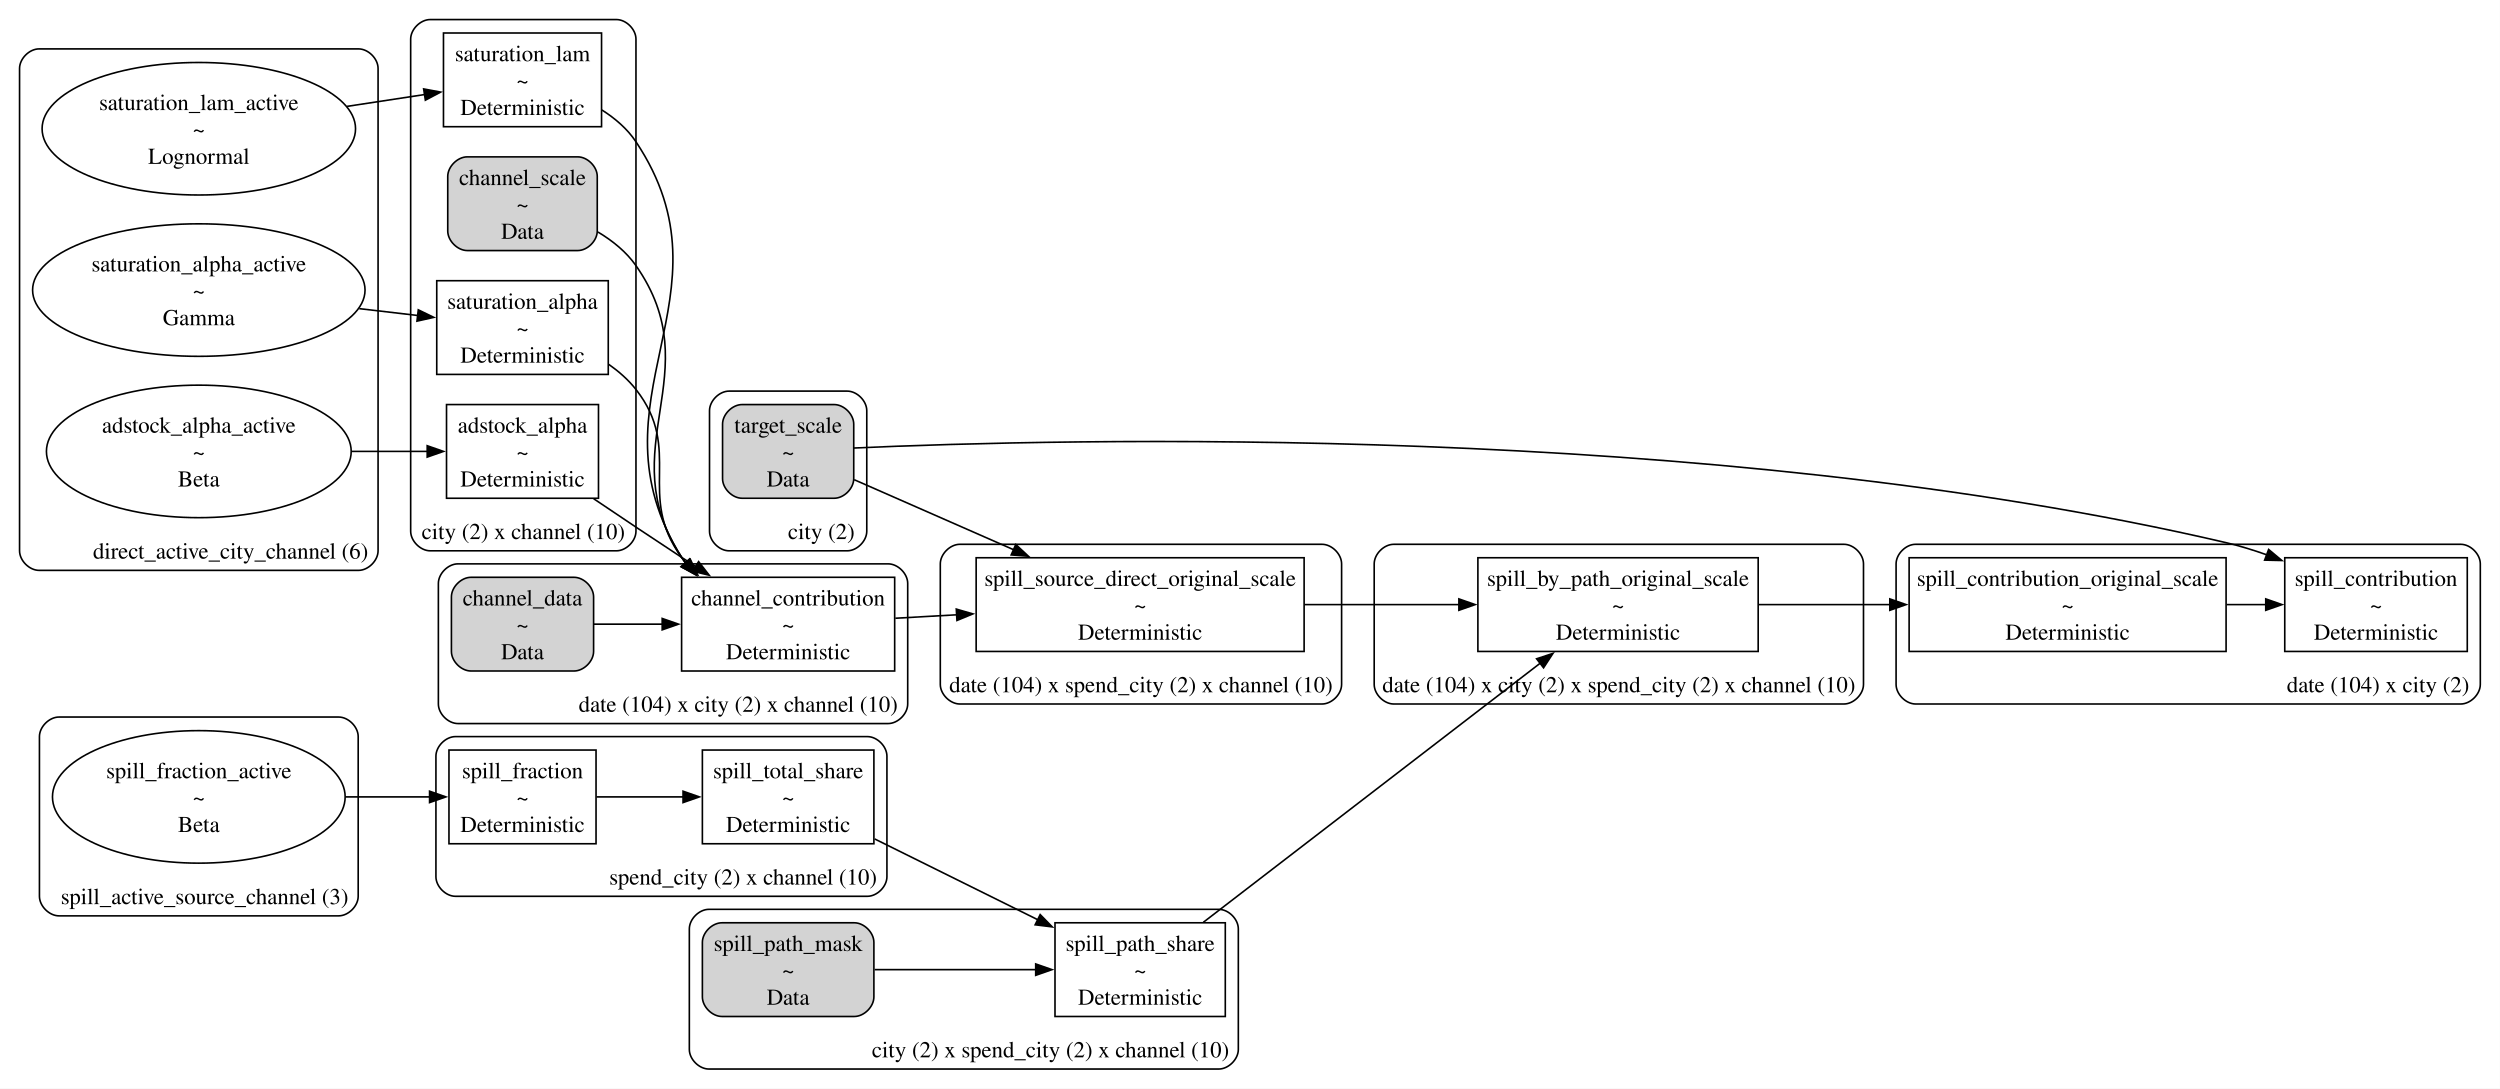
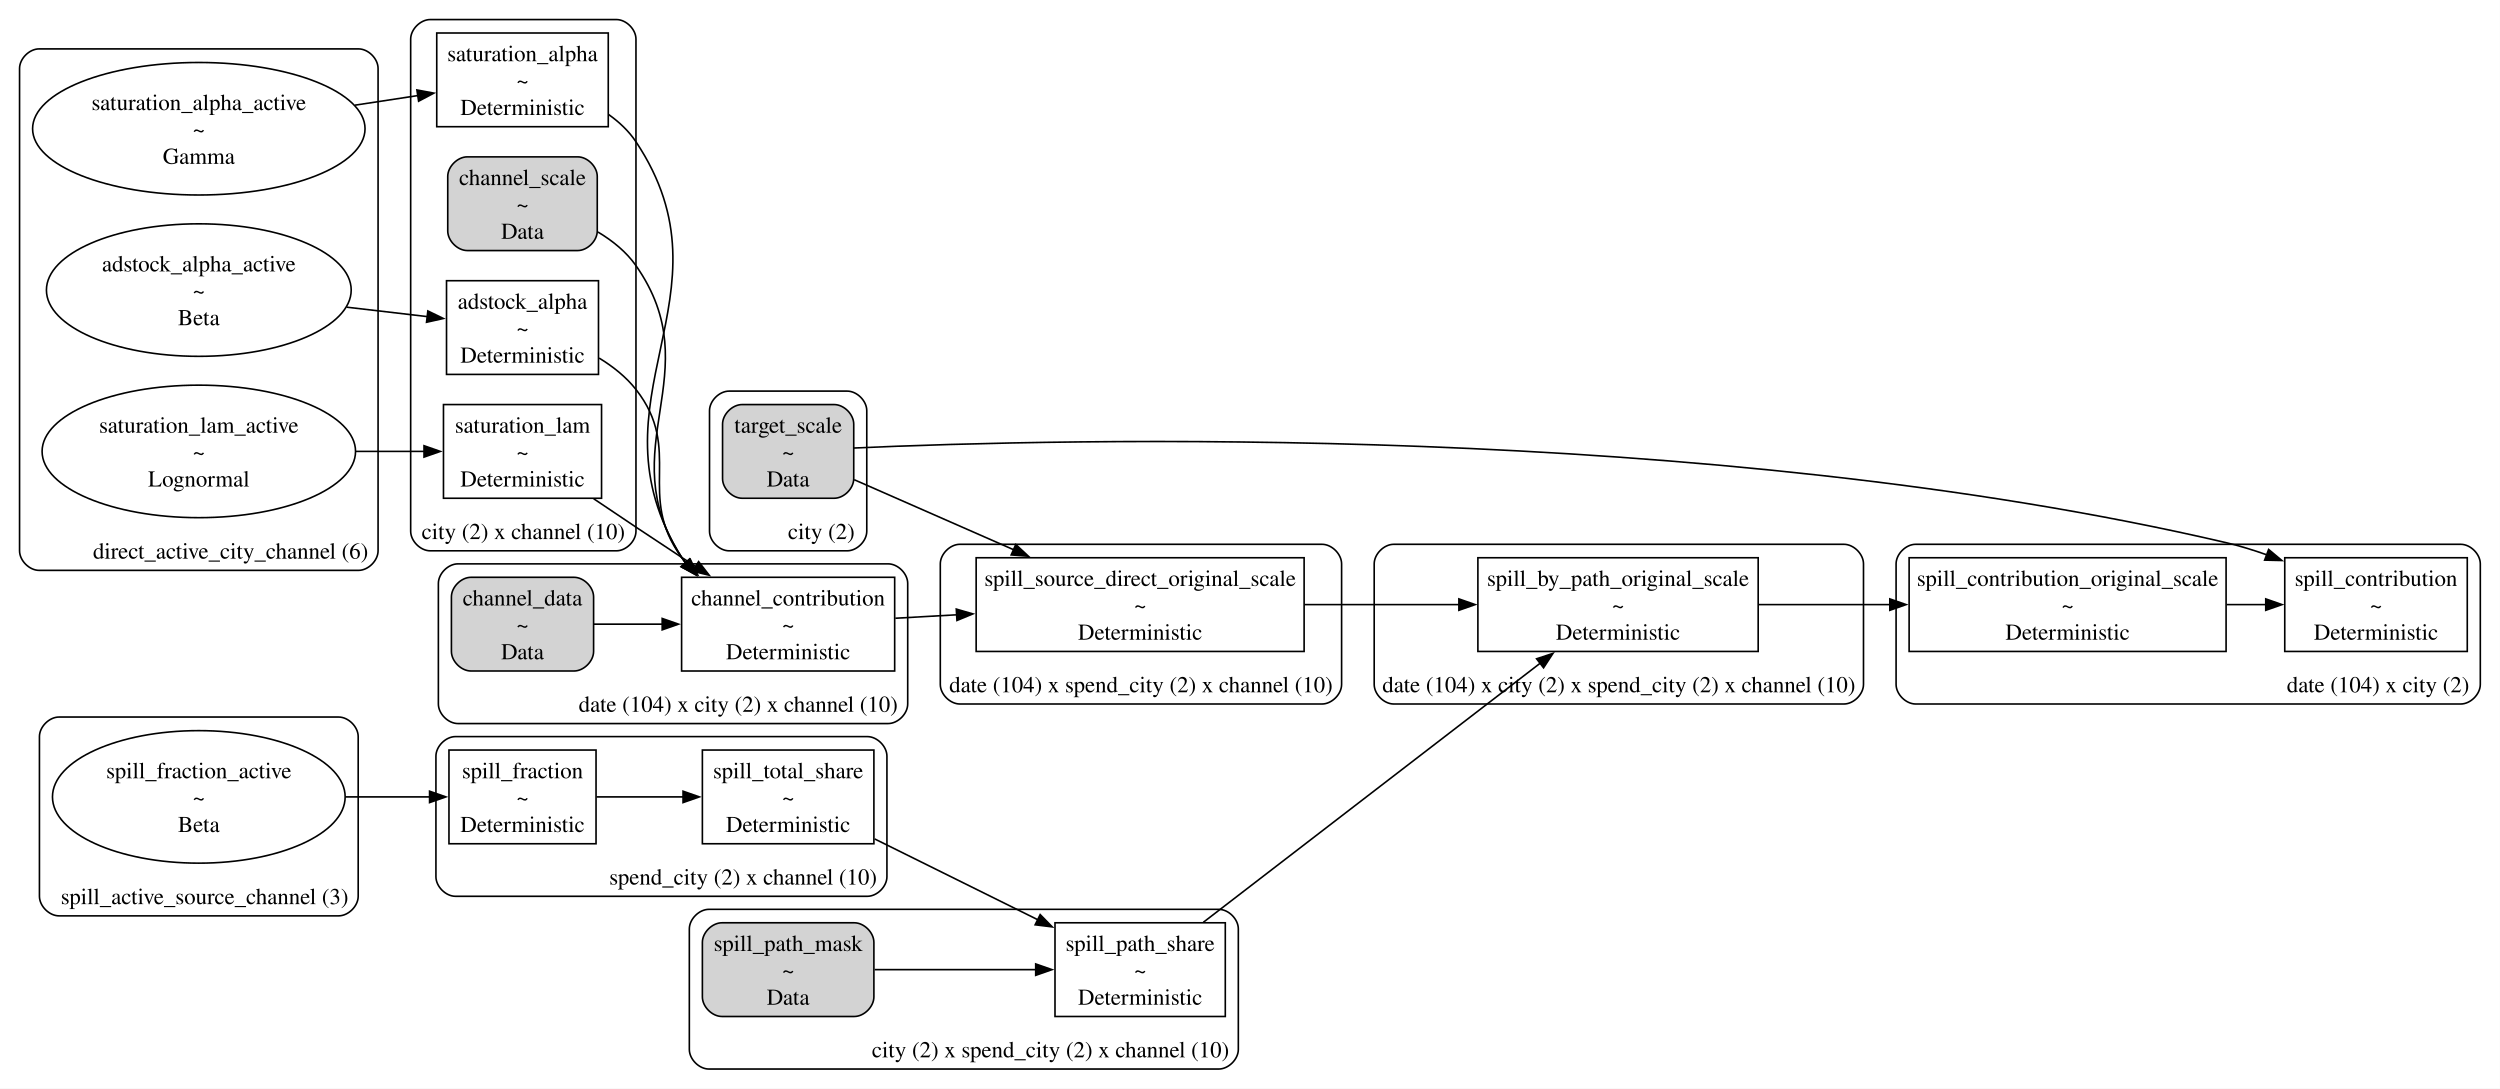
<svg xmlns="http://www.w3.org/2000/svg" width="3196pt" height="1392pt" viewBox="0.00 0.00 3196.00 1392.00">
  <g id="graph0" class="graph" transform="scale(2.08333 2.08333) rotate(0) translate(4 664)">
    <polygon fill="white" stroke="none" points="-4,4 -4,-664 1530,-664 1530,4 -4,4" />
    <g id="clust1" class="cluster">
+       <path fill="none" stroke="black" d="M277,-220C277,-220 541,-220 541,-220 547,-220 553,-226 553,-232 553,-232 553,-306 553,-306 553,-312 547,-318 541,-318 541,-318 277,-318 277,-318 271,-318 265,-312 265,-306 265,-306 265,-232 265,-232 265,-226 271,-220 277,-220" />
+       <text xml:space="preserve" text-anchor="middle" x="449" y="-227.2" font-family="Times,serif" font-size="14.00">date (104) x city (2) x channel (10)</text>
+     </g>
+     <g id="clust2" class="cluster">
      <path fill="none" stroke="black" d="M260,-326C260,-326 374.25,-326 374.25,-326 380.25,-326 386.25,-332 386.25,-338 386.25,-338 386.25,-640 386.25,-640 386.25,-646 380.25,-652 374.25,-652 374.25,-652 260,-652 260,-652 254,-652 248,-646 248,-640 248,-640 248,-338 248,-338 248,-332 254,-326 260,-326" />
      <text xml:space="preserve" text-anchor="middle" x="317.13" y="-333.2" font-family="Times,serif" font-size="14.00">city (2) x channel (10)</text>
    </g>
-     <g id="clust2" class="cluster">
+     <g id="clust3" class="cluster">
+       <path fill="none" stroke="black" d="M431,-8C431,-8 743.88,-8 743.88,-8 749.88,-8 755.88,-14 755.88,-20 755.88,-20 755.88,-94 755.88,-94 755.88,-100 749.88,-106 743.88,-106 743.88,-106 431,-106 431,-106 425,-106 419,-100 419,-94 419,-94 419,-20 419,-20 419,-14 425,-8 431,-8" />
+       <text xml:space="preserve" text-anchor="middle" x="640.63" y="-15.2" font-family="Times,serif" font-size="14.00">city (2) x spend_city (2) x channel (10)</text>
+     </g>
+     <g id="clust4" class="cluster">
      <path fill="none" stroke="black" d="M1171.5,-232C1171.5,-232 1506,-232 1506,-232 1512,-232 1518,-238 1518,-244 1518,-244 1518,-318 1518,-318 1518,-324 1512,-330 1506,-330 1506,-330 1171.5,-330 1171.5,-330 1165.5,-330 1159.5,-324 1159.5,-318 1159.5,-318 1159.5,-244 1159.5,-244 1159.5,-238 1165.5,-232 1171.5,-232" />
      <text xml:space="preserve" text-anchor="middle" x="1455.25" y="-239.2" font-family="Times,serif" font-size="14.00">date (104) x city (2)</text>
    </g>
-     <g id="clust3" class="cluster">
+     <g id="clust5" class="cluster">
      <path fill="none" stroke="black" d="M275.5,-114C275.5,-114 528.25,-114 528.25,-114 534.25,-114 540.25,-120 540.25,-126 540.25,-126 540.25,-200 540.25,-200 540.25,-206 534.25,-212 528.25,-212 528.25,-212 275.5,-212 275.5,-212 269.5,-212 263.5,-206 263.5,-200 263.5,-200 263.5,-126 263.5,-126 263.5,-120 269.5,-114 275.5,-114" />
      <text xml:space="preserve" text-anchor="middle" x="452" y="-121.2" font-family="Times,serif" font-size="14.00">spend_city (2) x channel (10)</text>
    </g>
-     <g id="clust4" class="cluster">
+     <g id="clust6" class="cluster">
+       <path fill="none" stroke="black" d="M585,-232C585,-232 807.25,-232 807.25,-232 813.25,-232 819.25,-238 819.25,-244 819.25,-244 819.25,-318 819.25,-318 819.25,-324 813.25,-330 807.25,-330 807.25,-330 585,-330 585,-330 579,-330 573,-324 573,-318 573,-318 573,-244 573,-244 573,-238 579,-232 585,-232" />
+       <text xml:space="preserve" text-anchor="middle" x="696.13" y="-239.2" font-family="Times,serif" font-size="14.00">date (104) x spend_city (2) x channel (10)</text>
+     </g>
+     <g id="clust7" class="cluster">
+       <path fill="none" stroke="black" d="M443.38,-326C443.38,-326 515.88,-326 515.88,-326 521.88,-326 527.88,-332 527.88,-338 527.88,-338 527.88,-412 527.88,-412 527.88,-418 521.88,-424 515.88,-424 515.88,-424 443.38,-424 443.38,-424 437.38,-424 431.38,-418 431.38,-412 431.38,-412 431.38,-338 431.38,-338 431.38,-332 437.38,-326 443.38,-326" />
+       <text xml:space="preserve" text-anchor="middle" x="500" y="-333.2" font-family="Times,serif" font-size="14.00">city (2)</text>
+     </g>
+     <g id="clust8" class="cluster">
+       <path fill="none" stroke="black" d="M32.2,-102C32.2,-102 203.8,-102 203.8,-102 209.8,-102 215.8,-108 215.8,-114 215.8,-114 215.8,-212 215.8,-212 215.8,-218 209.8,-224 203.8,-224 203.8,-224 32.2,-224 32.2,-224 26.2,-224 20.2,-218 20.2,-212 20.2,-212 20.2,-114 20.2,-114 20.2,-108 26.2,-102 32.2,-102" />
+       <text xml:space="preserve" text-anchor="middle" x="121.55" y="-109.2" font-family="Times,serif" font-size="14.00">spill_active_source_channel (3)</text>
+     </g>
+     <g id="clust9" class="cluster">
      <path fill="none" stroke="black" d="M20,-314C20,-314 216,-314 216,-314 222,-314 228,-320 228,-326 228,-326 228,-622 228,-622 228,-628 222,-634 216,-634 216,-634 20,-634 20,-634 14,-634 8,-628 8,-622 8,-622 8,-326 8,-326 8,-320 14,-314 20,-314" />
      <text xml:space="preserve" text-anchor="middle" x="137.5" y="-321.2" font-family="Times,serif" font-size="14.00">direct_active_city_channel (6)</text>
    </g>
-     <g id="clust5" class="cluster">
-       <path fill="none" stroke="black" d="M585,-232C585,-232 807.25,-232 807.25,-232 813.25,-232 819.25,-238 819.25,-244 819.25,-244 819.25,-318 819.25,-318 819.25,-324 813.25,-330 807.25,-330 807.25,-330 585,-330 585,-330 579,-330 573,-324 573,-318 573,-318 573,-244 573,-244 573,-238 579,-232 585,-232" />
-       <text xml:space="preserve" text-anchor="middle" x="696.13" y="-239.2" font-family="Times,serif" font-size="14.00">date (104) x spend_city (2) x channel (10)</text>
-     </g>
-     <g id="clust6" class="cluster">
-       <path fill="none" stroke="black" d="M32.2,-102C32.2,-102 203.8,-102 203.8,-102 209.8,-102 215.8,-108 215.8,-114 215.8,-114 215.8,-212 215.8,-212 215.8,-218 209.8,-224 203.8,-224 203.8,-224 32.2,-224 32.2,-224 26.2,-224 20.2,-218 20.2,-212 20.2,-212 20.2,-114 20.2,-114 20.2,-108 26.2,-102 32.2,-102" />
-       <text xml:space="preserve" text-anchor="middle" x="121.55" y="-109.2" font-family="Times,serif" font-size="14.00">spill_active_source_channel (3)</text>
-     </g>
-     <g id="clust7" class="cluster">
-       <path fill="none" stroke="black" d="M431,-8C431,-8 743.88,-8 743.88,-8 749.88,-8 755.88,-14 755.88,-20 755.88,-20 755.88,-94 755.88,-94 755.88,-100 749.88,-106 743.88,-106 743.88,-106 431,-106 431,-106 425,-106 419,-100 419,-94 419,-94 419,-20 419,-20 419,-14 425,-8 431,-8" />
-       <text xml:space="preserve" text-anchor="middle" x="640.63" y="-15.2" font-family="Times,serif" font-size="14.00">city (2) x spend_city (2) x channel (10)</text>
-     </g>
-     <g id="clust8" class="cluster">
-       <path fill="none" stroke="black" d="M443.38,-326C443.38,-326 515.88,-326 515.88,-326 521.88,-326 527.88,-332 527.88,-338 527.88,-338 527.88,-412 527.88,-412 527.88,-418 521.88,-424 515.88,-424 515.88,-424 443.38,-424 443.38,-424 437.38,-424 431.38,-418 431.38,-412 431.38,-412 431.38,-338 431.38,-338 431.38,-332 437.38,-326 443.38,-326" />
-       <text xml:space="preserve" text-anchor="middle" x="500" y="-333.2" font-family="Times,serif" font-size="14.00">city (2)</text>
-     </g>
-     <g id="clust9" class="cluster">
+     <g id="clust10" class="cluster">
      <path fill="none" stroke="black" d="M851.25,-232C851.25,-232 1127.5,-232 1127.5,-232 1133.5,-232 1139.5,-238 1139.5,-244 1139.5,-244 1139.5,-318 1139.5,-318 1139.5,-324 1133.5,-330 1127.5,-330 1127.5,-330 851.25,-330 851.25,-330 845.25,-330 839.25,-324 839.25,-318 839.25,-318 839.25,-244 839.25,-244 839.25,-238 845.25,-232 851.25,-232" />
      <text xml:space="preserve" text-anchor="middle" x="989.38" y="-239.2" font-family="Times,serif" font-size="14.00">date (104) x city (2) x spend_city (2) x channel (10)</text>
    </g>
-     <g id="clust10" class="cluster">
-       <path fill="none" stroke="black" d="M277,-220C277,-220 541,-220 541,-220 547,-220 553,-226 553,-232 553,-232 553,-306 553,-306 553,-312 547,-318 541,-318 541,-318 277,-318 277,-318 271,-318 265,-312 265,-306 265,-306 265,-232 265,-232 265,-226 271,-220 277,-220" />
-       <text xml:space="preserve" text-anchor="middle" x="449" y="-227.2" font-family="Times,serif" font-size="14.00">date (104) x city (2) x channel (10)</text>
-     </g>
    <g id="node1" class="node">
-       <polygon fill="none" stroke="black" points="363.25,-415.75 270,-415.75 270,-358.25 363.25,-358.25 363.25,-415.75" />
-       <text xml:space="preserve" text-anchor="middle" x="316.63" y="-398.45" font-family="Times,serif" font-size="14.00">adstock_alpha</text>
-       <text xml:space="preserve" text-anchor="middle" x="316.63" y="-381.95" font-family="Times,serif" font-size="14.00">~</text>
-       <text xml:space="preserve" text-anchor="middle" x="316.63" y="-365.45" font-family="Times,serif" font-size="14.00">Deterministic</text>
-     </g>
-     <g id="node19" class="node">
      <polygon fill="none" stroke="black" points="545,-309.75 414.25,-309.75 414.25,-252.25 545,-252.25 545,-309.75" />
      <text xml:space="preserve" text-anchor="middle" x="479.63" y="-292.45" font-family="Times,serif" font-size="14.00">channel_contribution</text>
      <text xml:space="preserve" text-anchor="middle" x="479.63" y="-275.95" font-family="Times,serif" font-size="14.00">~</text>
      <text xml:space="preserve" text-anchor="middle" x="479.63" y="-259.45" font-family="Times,serif" font-size="14.00">Deterministic</text>
    </g>
-     <g id="edge13" class="edge">
+     <g id="node13" class="node">
+       <polygon fill="none" stroke="black" points="796.25,-321.75 595,-321.75 595,-264.25 796.25,-264.25 796.25,-321.75" />
+       <text xml:space="preserve" text-anchor="middle" x="695.63" y="-304.45" font-family="Times,serif" font-size="14.00">spill_source_direct_original_scale</text>
+       <text xml:space="preserve" text-anchor="middle" x="695.63" y="-287.95" font-family="Times,serif" font-size="14.00">~</text>
+       <text xml:space="preserve" text-anchor="middle" x="695.63" y="-271.45" font-family="Times,serif" font-size="14.00">Deterministic</text>
+     </g>
+     <g id="edge15" class="edge">
+       <path fill="none" stroke="black" d="M545.41,-284.63C557.4,-285.31 570.23,-286.02 583.15,-286.75" />
+       <polygon fill="black" stroke="black" points="582.81,-290.24 592.99,-287.3 583.21,-283.25 582.81,-290.24" />
+     </g>
+     <g id="node2" class="node">
+       <path fill="lightgrey" stroke="black" d="M348.25,-309.75C348.25,-309.75 285,-309.75 285,-309.75 279,-309.75 273,-303.75 273,-297.75 273,-297.75 273,-264.25 273,-264.25 273,-258.25 279,-252.25 285,-252.25 285,-252.25 348.25,-252.25 348.25,-252.25 354.25,-252.25 360.25,-258.25 360.25,-264.25 360.25,-264.25 360.25,-297.75 360.25,-297.75 360.25,-303.75 354.25,-309.75 348.25,-309.75" />
+       <text xml:space="preserve" text-anchor="middle" x="316.63" y="-292.45" font-family="Times,serif" font-size="14.00">channel_data</text>
+       <text xml:space="preserve" text-anchor="middle" x="316.63" y="-275.95" font-family="Times,serif" font-size="14.00">~</text>
+       <text xml:space="preserve" text-anchor="middle" x="316.63" y="-259.45" font-family="Times,serif" font-size="14.00">Data</text>
+     </g>
+     <g id="edge2" class="edge">
+       <path fill="none" stroke="black" d="M360.35,-281C373.29,-281 387.91,-281 402.35,-281" />
+       <polygon fill="black" stroke="black" points="402.34,-284.5 412.34,-281 402.34,-277.5 402.34,-284.5" />
+     </g>
+     <g id="node3" class="node">
+       <polygon fill="none" stroke="black" points="365.13,-415.75 268.13,-415.75 268.13,-358.25 365.13,-358.25 365.13,-415.75" />
+       <text xml:space="preserve" text-anchor="middle" x="316.63" y="-398.45" font-family="Times,serif" font-size="14.00">saturation_lam</text>
+       <text xml:space="preserve" text-anchor="middle" x="316.63" y="-381.95" font-family="Times,serif" font-size="14.00">~</text>
+       <text xml:space="preserve" text-anchor="middle" x="316.63" y="-365.45" font-family="Times,serif" font-size="14.00">Deterministic</text>
+     </g>
+     <g id="edge3" class="edge">
      <path fill="none" stroke="black" d="M360.28,-357.97C377.04,-346.65 396.49,-333.63 414.25,-322 417.1,-320.14 420.02,-318.24 422.97,-316.32" />
      <polygon fill="black" stroke="black" points="424.69,-319.38 431.2,-311.02 420.9,-313.5 424.69,-319.38" />
    </g>
-     <g id="node2" class="node">
-       <polygon fill="none" stroke="black" points="369.25,-491.75 264,-491.75 264,-434.25 369.25,-434.25 369.25,-491.75" />
-       <text xml:space="preserve" text-anchor="middle" x="316.63" y="-474.45" font-family="Times,serif" font-size="14.00">saturation_alpha</text>
+     <g id="node4" class="node">
+       <polygon fill="none" stroke="black" points="363.25,-491.75 270,-491.75 270,-434.25 363.25,-434.25 363.25,-491.75" />
+       <text xml:space="preserve" text-anchor="middle" x="316.63" y="-474.45" font-family="Times,serif" font-size="14.00">adstock_alpha</text>
      <text xml:space="preserve" text-anchor="middle" x="316.63" y="-457.95" font-family="Times,serif" font-size="14.00">~</text>
      <text xml:space="preserve" text-anchor="middle" x="316.63" y="-441.45" font-family="Times,serif" font-size="14.00">Deterministic</text>
    </g>
-     <g id="edge14" class="edge">
-       <path fill="none" stroke="black" d="M369.56,-440.41C375.82,-436.01 381.63,-430.89 386.25,-425 415.53,-387.68 386.13,-360.2 414.25,-322 415.23,-320.67 416.27,-319.36 417.36,-318.1" />
+     <g id="edge1" class="edge">
+       <path fill="none" stroke="black" d="M363.64,-444.28C372.12,-439.1 380.2,-432.71 386.25,-425 415.53,-387.68 386.13,-360.2 414.25,-322 415.23,-320.67 416.27,-319.36 417.36,-318.1" />
      <polygon fill="black" stroke="black" points="419.57,-320.84 424.12,-311.27 414.6,-315.91 419.57,-320.84" />
    </g>
-     <g id="node3" class="node">
+     <g id="node5" class="node">
      <path fill="lightgrey" stroke="black" d="M350.5,-567.75C350.5,-567.75 282.75,-567.75 282.75,-567.75 276.75,-567.75 270.75,-561.75 270.75,-555.75 270.75,-555.75 270.75,-522.25 270.75,-522.25 270.75,-516.25 276.75,-510.25 282.75,-510.25 282.75,-510.25 350.5,-510.25 350.5,-510.25 356.5,-510.25 362.5,-516.25 362.5,-522.25 362.5,-522.25 362.5,-555.75 362.5,-555.75 362.5,-561.75 356.5,-567.75 350.5,-567.75" />
      <text xml:space="preserve" text-anchor="middle" x="316.63" y="-550.45" font-family="Times,serif" font-size="14.00">channel_scale</text>
      <text xml:space="preserve" text-anchor="middle" x="316.63" y="-533.95" font-family="Times,serif" font-size="14.00">~</text>
      <text xml:space="preserve" text-anchor="middle" x="316.63" y="-517.45" font-family="Times,serif" font-size="14.00">Data</text>
    </g>
-     <g id="edge16" class="edge">
+     <g id="edge4" class="edge">
      <path fill="none" stroke="black" d="M362.9,-521.64C371.86,-516.28 380.32,-509.48 386.25,-501 432.39,-435.01 370.16,-389.38 414.25,-322 415.05,-320.78 415.89,-319.6 416.78,-318.44" />
      <polygon fill="black" stroke="black" points="419.2,-320.98 423.36,-311.23 414.03,-316.26 419.2,-320.98" />
    </g>
-     <g id="node4" class="node">
-       <polygon fill="none" stroke="black" points="365.13,-643.75 268.13,-643.75 268.13,-586.25 365.13,-586.25 365.13,-643.75" />
-       <text xml:space="preserve" text-anchor="middle" x="316.63" y="-626.45" font-family="Times,serif" font-size="14.00">saturation_lam</text>
+     <g id="node6" class="node">
+       <polygon fill="none" stroke="black" points="369.25,-643.75 264,-643.75 264,-586.25 369.25,-586.25 369.25,-643.75" />
+       <text xml:space="preserve" text-anchor="middle" x="316.63" y="-626.45" font-family="Times,serif" font-size="14.00">saturation_alpha</text>
      <text xml:space="preserve" text-anchor="middle" x="316.63" y="-609.95" font-family="Times,serif" font-size="14.00">~</text>
      <text xml:space="preserve" text-anchor="middle" x="316.63" y="-593.45" font-family="Times,serif" font-size="14.00">Deterministic</text>
    </g>
-     <g id="edge17" class="edge">
-       <path fill="none" stroke="black" d="M365.3,-596.54C373.44,-591.37 380.97,-584.94 386.25,-577 449.42,-482.09 354.02,-418.81 414.25,-322 415.02,-320.77 415.84,-319.56 416.7,-318.39" />
+     <g id="edge5" class="edge">
+       <path fill="none" stroke="black" d="M369.42,-593.77C375.96,-589.12 381.87,-583.58 386.25,-577 449.42,-482.09 354.02,-418.81 414.25,-322 415.02,-320.77 415.84,-319.56 416.7,-318.39" />
      <polygon fill="black" stroke="black" points="419.14,-320.91 423.16,-311.11 413.9,-316.27 419.14,-320.91" />
    </g>
-     <g id="node5" class="node">
+     <g id="node7" class="node">
+       <path fill="lightgrey" stroke="black" d="M520.25,-97.75C520.25,-97.75 439,-97.75 439,-97.75 433,-97.75 427,-91.75 427,-85.75 427,-85.75 427,-52.25 427,-52.25 427,-46.25 433,-40.25 439,-40.25 439,-40.25 520.25,-40.25 520.25,-40.25 526.25,-40.25 532.25,-46.25 532.25,-52.25 532.25,-52.25 532.25,-85.75 532.25,-85.75 532.25,-91.75 526.25,-97.75 520.25,-97.75" />
+       <text xml:space="preserve" text-anchor="middle" x="479.63" y="-80.45" font-family="Times,serif" font-size="14.00">spill_path_mask</text>
+       <text xml:space="preserve" text-anchor="middle" x="479.63" y="-63.95" font-family="Times,serif" font-size="14.00">~</text>
+       <text xml:space="preserve" text-anchor="middle" x="479.63" y="-47.45" font-family="Times,serif" font-size="14.00">Data</text>
+     </g>
+     <g id="node8" class="node">
+       <polygon fill="none" stroke="black" points="747.88,-97.75 643.38,-97.75 643.38,-40.25 747.88,-40.25 747.88,-97.75" />
+       <text xml:space="preserve" text-anchor="middle" x="695.63" y="-80.45" font-family="Times,serif" font-size="14.00">spill_path_share</text>
+       <text xml:space="preserve" text-anchor="middle" x="695.63" y="-63.95" font-family="Times,serif" font-size="14.00">~</text>
+       <text xml:space="preserve" text-anchor="middle" x="695.63" y="-47.45" font-family="Times,serif" font-size="14.00">Deterministic</text>
+     </g>
+     <g id="edge6" class="edge">
+       <path fill="none" stroke="black" d="M532.7,-69C562.56,-69 600.25,-69 631.76,-69" />
+       <polygon fill="black" stroke="black" points="631.54,-72.5 641.54,-69 631.54,-65.5 631.54,-72.5" />
+     </g>
+     <g id="node19" class="node">
+       <polygon fill="none" stroke="black" points="1074.88,-321.75 902.88,-321.75 902.88,-264.25 1074.88,-264.25 1074.88,-321.75" />
+       <text xml:space="preserve" text-anchor="middle" x="988.88" y="-304.45" font-family="Times,serif" font-size="14.00">spill_by_path_original_scale</text>
+       <text xml:space="preserve" text-anchor="middle" x="988.88" y="-287.95" font-family="Times,serif" font-size="14.00">~</text>
+       <text xml:space="preserve" text-anchor="middle" x="988.88" y="-271.45" font-family="Times,serif" font-size="14.00">Deterministic</text>
+     </g>
+     <g id="edge19" class="edge">
+       <path fill="none" stroke="black" d="M734.4,-98.05C787.44,-138.84 883.89,-213.02 941.3,-257.18" />
+       <polygon fill="black" stroke="black" points="938.9,-259.75 948.97,-263.07 943.17,-254.2 938.9,-259.75" />
+     </g>
+     <g id="node9" class="node">
      <polygon fill="none" stroke="black" points="1362,-321.75 1167.5,-321.75 1167.5,-264.25 1362,-264.25 1362,-321.75" />
      <text xml:space="preserve" text-anchor="middle" x="1264.75" y="-304.45" font-family="Times,serif" font-size="14.00">spill_contribution_original_scale</text>
      <text xml:space="preserve" text-anchor="middle" x="1264.75" y="-287.95" font-family="Times,serif" font-size="14.00">~</text>
      <text xml:space="preserve" text-anchor="middle" x="1264.75" y="-271.45" font-family="Times,serif" font-size="14.00">Deterministic</text>
    </g>
-     <g id="node6" class="node">
+     <g id="node10" class="node">
      <polygon fill="none" stroke="black" points="1510,-321.75 1398,-321.75 1398,-264.25 1510,-264.25 1510,-321.75" />
      <text xml:space="preserve" text-anchor="middle" x="1454" y="-304.45" font-family="Times,serif" font-size="14.00">spill_contribution</text>
      <text xml:space="preserve" text-anchor="middle" x="1454" y="-287.95" font-family="Times,serif" font-size="14.00">~</text>
      <text xml:space="preserve" text-anchor="middle" x="1454" y="-271.45" font-family="Times,serif" font-size="14.00">Deterministic</text>
    </g>
-     <g id="edge7" class="edge">
+     <g id="edge12" class="edge">
      <path fill="none" stroke="black" d="M1362.39,-293C1370.56,-293 1378.7,-293 1386.56,-293" />
      <polygon fill="black" stroke="black" points="1386.34,-296.5 1396.34,-293 1386.34,-289.5 1386.34,-296.5" />
    </g>
-     <g id="node7" class="node">
+     <g id="node11" class="node">
      <polygon fill="none" stroke="black" points="361.75,-203.75 271.5,-203.75 271.5,-146.25 361.75,-146.25 361.75,-203.75" />
      <text xml:space="preserve" text-anchor="middle" x="316.63" y="-186.45" font-family="Times,serif" font-size="14.00">spill_fraction</text>
      <text xml:space="preserve" text-anchor="middle" x="316.63" y="-169.95" font-family="Times,serif" font-size="14.00">~</text>
      <text xml:space="preserve" text-anchor="middle" x="316.63" y="-153.45" font-family="Times,serif" font-size="14.00">Deterministic</text>
    </g>
-     <g id="node8" class="node">
+     <g id="node12" class="node">
      <polygon fill="none" stroke="black" points="532.25,-203.75 427,-203.75 427,-146.25 532.25,-146.25 532.25,-203.75" />
      <text xml:space="preserve" text-anchor="middle" x="479.63" y="-186.45" font-family="Times,serif" font-size="14.00">spill_total_share</text>
      <text xml:space="preserve" text-anchor="middle" x="479.63" y="-169.95" font-family="Times,serif" font-size="14.00">~</text>
      <text xml:space="preserve" text-anchor="middle" x="479.63" y="-153.45" font-family="Times,serif" font-size="14.00">Deterministic</text>
    </g>
-     <g id="edge10" class="edge">
+     <g id="edge17" class="edge">
      <path fill="none" stroke="black" d="M362.05,-175C378.46,-175 397.4,-175 415.18,-175" />
      <polygon fill="black" stroke="black" points="415.14,-178.5 425.14,-175 415.14,-171.5 415.14,-178.5" />
    </g>
-     <g id="node14" class="node">
-       <polygon fill="none" stroke="black" points="747.88,-97.75 643.38,-97.75 643.38,-40.25 747.88,-40.25 747.88,-97.75" />
-       <text xml:space="preserve" text-anchor="middle" x="695.63" y="-80.45" font-family="Times,serif" font-size="14.00">spill_path_share</text>
-       <text xml:space="preserve" text-anchor="middle" x="695.63" y="-63.95" font-family="Times,serif" font-size="14.00">~</text>
-       <text xml:space="preserve" text-anchor="middle" x="695.63" y="-47.45" font-family="Times,serif" font-size="14.00">Deterministic</text>
-     </g>
-     <g id="edge19" class="edge">
+     <g id="edge7" class="edge">
      <path fill="none" stroke="black" d="M532.7,-149.21C562.96,-134.22 601.25,-115.25 633,-99.53" />
      <polygon fill="black" stroke="black" points="634.29,-102.79 641.7,-95.22 631.19,-96.52 634.29,-102.79" />
    </g>
-     <g id="node9" class="node">
-       <ellipse fill="none" stroke="black" cx="118" cy="-387" rx="93.51" ry="40.66" />
-       <text xml:space="preserve" text-anchor="middle" x="118" y="-398.45" font-family="Times,serif" font-size="14.00">adstock_alpha_active</text>
-       <text xml:space="preserve" text-anchor="middle" x="118" y="-381.95" font-family="Times,serif" font-size="14.00">~</text>
-       <text xml:space="preserve" text-anchor="middle" x="118" y="-365.45" font-family="Times,serif" font-size="14.00">Beta</text>
-     </g>
-     <g id="edge3" class="edge">
-       <path fill="none" stroke="black" d="M211.84,-387C227.69,-387 243.73,-387 258.31,-387" />
-       <polygon fill="black" stroke="black" points="258.14,-390.5 268.14,-387 258.14,-383.5 258.14,-390.5" />
-     </g>
-     <g id="node10" class="node">
-       <ellipse fill="none" stroke="black" cx="118" cy="-486" rx="102" ry="40.66" />
-       <text xml:space="preserve" text-anchor="middle" x="118" y="-497.45" font-family="Times,serif" font-size="14.00">saturation_alpha_active</text>
-       <text xml:space="preserve" text-anchor="middle" x="118" y="-480.95" font-family="Times,serif" font-size="14.00">~</text>
-       <text xml:space="preserve" text-anchor="middle" x="118" y="-464.45" font-family="Times,serif" font-size="14.00">Gamma</text>
-     </g>
-     <g id="edge5" class="edge">
-       <path fill="none" stroke="black" d="M216.45,-474.6C228.69,-473.17 240.95,-471.74 252.46,-470.39" />
-       <polygon fill="black" stroke="black" points="252.68,-473.89 262.2,-469.25 251.86,-466.93 252.68,-473.89" />
-     </g>
-     <g id="node11" class="node">
-       <ellipse fill="none" stroke="black" cx="118" cy="-585" rx="96.17" ry="40.66" />
-       <text xml:space="preserve" text-anchor="middle" x="118" y="-596.45" font-family="Times,serif" font-size="14.00">saturation_lam_active</text>
-       <text xml:space="preserve" text-anchor="middle" x="118" y="-579.95" font-family="Times,serif" font-size="14.00">~</text>
-       <text xml:space="preserve" text-anchor="middle" x="118" y="-563.45" font-family="Times,serif" font-size="14.00">Lognormal</text>
-     </g>
-     <g id="edge1" class="edge">
-       <path fill="none" stroke="black" d="M208.97,-598.73C225.17,-601.2 241.67,-603.72 256.7,-606.01" />
-       <polygon fill="black" stroke="black" points="255.96,-609.44 266.38,-607.49 257.02,-602.52 255.96,-609.44" />
-     </g>
-     <g id="node12" class="node">
-       <polygon fill="none" stroke="black" points="796.25,-321.75 595,-321.75 595,-264.25 796.25,-264.25 796.25,-321.75" />
-       <text xml:space="preserve" text-anchor="middle" x="695.63" y="-304.45" font-family="Times,serif" font-size="14.00">spill_source_direct_original_scale</text>
-       <text xml:space="preserve" text-anchor="middle" x="695.63" y="-287.95" font-family="Times,serif" font-size="14.00">~</text>
-       <text xml:space="preserve" text-anchor="middle" x="695.63" y="-271.45" font-family="Times,serif" font-size="14.00">Deterministic</text>
-     </g>
-     <g id="node17" class="node">
-       <polygon fill="none" stroke="black" points="1074.88,-321.75 902.88,-321.75 902.88,-264.25 1074.88,-264.25 1074.88,-321.75" />
-       <text xml:space="preserve" text-anchor="middle" x="988.88" y="-304.45" font-family="Times,serif" font-size="14.00">spill_by_path_original_scale</text>
-       <text xml:space="preserve" text-anchor="middle" x="988.88" y="-287.95" font-family="Times,serif" font-size="14.00">~</text>
-       <text xml:space="preserve" text-anchor="middle" x="988.88" y="-271.45" font-family="Times,serif" font-size="14.00">Deterministic</text>
-     </g>
-     <g id="edge11" class="edge">
+     <g id="edge18" class="edge">
      <path fill="none" stroke="black" d="M796.45,-293C827.11,-293 860.79,-293 891.24,-293" />
      <polygon fill="black" stroke="black" points="891.22,-296.5 901.22,-293 891.22,-289.5 891.22,-296.5" />
    </g>
-     <g id="node13" class="node">
+     <g id="node14" class="node">
+       <path fill="lightgrey" stroke="black" d="M507.88,-415.75C507.88,-415.75 451.38,-415.75 451.38,-415.75 445.38,-415.75 439.38,-409.75 439.38,-403.75 439.38,-403.75 439.38,-370.25 439.38,-370.25 439.38,-364.25 445.38,-358.25 451.38,-358.25 451.38,-358.25 507.88,-358.25 507.88,-358.25 513.88,-358.25 519.88,-364.25 519.88,-370.25 519.88,-370.25 519.88,-403.75 519.88,-403.75 519.88,-409.75 513.88,-415.75 507.88,-415.75" />
+       <text xml:space="preserve" text-anchor="middle" x="479.63" y="-398.45" font-family="Times,serif" font-size="14.00">target_scale</text>
+       <text xml:space="preserve" text-anchor="middle" x="479.63" y="-381.95" font-family="Times,serif" font-size="14.00">~</text>
+       <text xml:space="preserve" text-anchor="middle" x="479.63" y="-365.45" font-family="Times,serif" font-size="14.00">Data</text>
+     </g>
+     <g id="edge13" class="edge">
+       <path fill="none" stroke="black" d="M519.95,-389.08C645.01,-394.73 1043.98,-405.3 1362,-331 1370.23,-329.08 1378.67,-326.48 1386.93,-323.55" />
+       <polygon fill="black" stroke="black" points="1388.11,-326.84 1396.24,-320.05 1385.65,-320.29 1388.11,-326.84" />
+     </g>
+     <g id="edge16" class="edge">
+       <path fill="none" stroke="black" d="M520.13,-369.65C547.6,-357.58 585.1,-341.11 618.3,-326.53" />
+       <polygon fill="black" stroke="black" points="619.32,-329.9 627.07,-322.68 616.5,-323.49 619.32,-329.9" />
+     </g>
+     <g id="node15" class="node">
      <ellipse fill="none" stroke="black" cx="118" cy="-175" rx="89.8" ry="40.66" />
      <text xml:space="preserve" text-anchor="middle" x="118" y="-186.45" font-family="Times,serif" font-size="14.00">spill_fraction_active</text>
      <text xml:space="preserve" text-anchor="middle" x="118" y="-169.95" font-family="Times,serif" font-size="14.00">~</text>
      <text xml:space="preserve" text-anchor="middle" x="118" y="-153.45" font-family="Times,serif" font-size="14.00">Beta</text>
    </g>
-     <g id="edge4" class="edge">
+     <g id="edge10" class="edge">
      <path fill="none" stroke="black" d="M208.11,-175C225.69,-175 243.66,-175 259.76,-175" />
      <polygon fill="black" stroke="black" points="259.6,-178.5 269.6,-175 259.6,-171.5 259.6,-178.5" />
    </g>
-     <g id="edge12" class="edge">
-       <path fill="none" stroke="black" d="M734.4,-98.05C787.44,-138.84 883.89,-213.02 941.3,-257.18" />
-       <polygon fill="black" stroke="black" points="938.9,-259.75 948.97,-263.07 943.17,-254.2 938.9,-259.75" />
-     </g>
-     <g id="node15" class="node">
-       <path fill="lightgrey" stroke="black" d="M520.25,-97.75C520.25,-97.75 439,-97.75 439,-97.75 433,-97.75 427,-91.75 427,-85.75 427,-85.75 427,-52.25 427,-52.25 427,-46.25 433,-40.25 439,-40.25 439,-40.25 520.25,-40.25 520.25,-40.25 526.25,-40.25 532.25,-46.25 532.25,-52.25 532.25,-52.25 532.25,-85.75 532.25,-85.75 532.25,-91.75 526.25,-97.75 520.25,-97.75" />
-       <text xml:space="preserve" text-anchor="middle" x="479.63" y="-80.45" font-family="Times,serif" font-size="14.00">spill_path_mask</text>
-       <text xml:space="preserve" text-anchor="middle" x="479.63" y="-63.95" font-family="Times,serif" font-size="14.00">~</text>
-       <text xml:space="preserve" text-anchor="middle" x="479.63" y="-47.45" font-family="Times,serif" font-size="14.00">Data</text>
-     </g>
-     <g id="edge18" class="edge">
-       <path fill="none" stroke="black" d="M532.7,-69C562.56,-69 600.25,-69 631.76,-69" />
-       <polygon fill="black" stroke="black" points="631.54,-72.5 641.54,-69 631.54,-65.5 631.54,-72.5" />
-     </g>
    <g id="node16" class="node">
-       <path fill="lightgrey" stroke="black" d="M507.88,-415.75C507.88,-415.75 451.38,-415.75 451.38,-415.75 445.38,-415.75 439.38,-409.75 439.38,-403.75 439.38,-403.75 439.38,-370.25 439.38,-370.25 439.38,-364.25 445.38,-358.25 451.38,-358.25 451.38,-358.25 507.88,-358.25 507.88,-358.25 513.88,-358.25 519.88,-364.25 519.88,-370.25 519.88,-370.25 519.88,-403.75 519.88,-403.75 519.88,-409.75 513.88,-415.75 507.88,-415.75" />
-       <text xml:space="preserve" text-anchor="middle" x="479.63" y="-398.45" font-family="Times,serif" font-size="14.00">target_scale</text>
-       <text xml:space="preserve" text-anchor="middle" x="479.63" y="-381.95" font-family="Times,serif" font-size="14.00">~</text>
-       <text xml:space="preserve" text-anchor="middle" x="479.63" y="-365.45" font-family="Times,serif" font-size="14.00">Data</text>
-     </g>
-     <g id="edge6" class="edge">
-       <path fill="none" stroke="black" d="M519.95,-389.08C645.01,-394.73 1043.98,-405.3 1362,-331 1370.23,-329.08 1378.67,-326.48 1386.93,-323.55" />
-       <polygon fill="black" stroke="black" points="1388.11,-326.84 1396.24,-320.05 1385.65,-320.29 1388.11,-326.84" />
+       <ellipse fill="none" stroke="black" cx="118" cy="-585" rx="102" ry="40.66" />
+       <text xml:space="preserve" text-anchor="middle" x="118" y="-596.45" font-family="Times,serif" font-size="14.00">saturation_alpha_active</text>
+       <text xml:space="preserve" text-anchor="middle" x="118" y="-579.95" font-family="Times,serif" font-size="14.00">~</text>
+       <text xml:space="preserve" text-anchor="middle" x="118" y="-563.45" font-family="Times,serif" font-size="14.00">Gamma</text>
+     </g>
+     <g id="edge11" class="edge">
+       <path fill="none" stroke="black" d="M213.86,-599.47C227.01,-601.48 240.26,-603.5 252.63,-605.39" />
+       <polygon fill="black" stroke="black" points="251.82,-608.81 262.24,-606.85 252.88,-601.89 251.82,-608.81" />
+     </g>
+     <g id="node17" class="node">
+       <ellipse fill="none" stroke="black" cx="118" cy="-387" rx="96.17" ry="40.66" />
+       <text xml:space="preserve" text-anchor="middle" x="118" y="-398.45" font-family="Times,serif" font-size="14.00">saturation_lam_active</text>
+       <text xml:space="preserve" text-anchor="middle" x="118" y="-381.95" font-family="Times,serif" font-size="14.00">~</text>
+       <text xml:space="preserve" text-anchor="middle" x="118" y="-365.45" font-family="Times,serif" font-size="14.00">Lognormal</text>
+     </g>
+     <g id="edge8" class="edge">
+       <path fill="none" stroke="black" d="M214.43,-387C228.74,-387 243.12,-387 256.37,-387" />
+       <polygon fill="black" stroke="black" points="256.19,-390.5 266.19,-387 256.19,-383.5 256.19,-390.5" />
+     </g>
+     <g id="node18" class="node">
+       <ellipse fill="none" stroke="black" cx="118" cy="-486" rx="93.51" ry="40.66" />
+       <text xml:space="preserve" text-anchor="middle" x="118" y="-497.45" font-family="Times,serif" font-size="14.00">adstock_alpha_active</text>
+       <text xml:space="preserve" text-anchor="middle" x="118" y="-480.95" font-family="Times,serif" font-size="14.00">~</text>
+       <text xml:space="preserve" text-anchor="middle" x="118" y="-464.45" font-family="Times,serif" font-size="14.00">Beta</text>
+     </g>
+     <g id="edge14" class="edge">
+       <path fill="none" stroke="black" d="M208.68,-475.51C225.63,-473.53 242.93,-471.5 258.54,-469.68" />
+       <polygon fill="black" stroke="black" points="258.54,-473.2 268.07,-468.56 257.73,-466.25 258.54,-473.2" />
    </g>
    <g id="edge9" class="edge">
-       <path fill="none" stroke="black" d="M520.13,-369.65C547.6,-357.58 585.1,-341.11 618.3,-326.53" />
-       <polygon fill="black" stroke="black" points="619.32,-329.9 627.07,-322.68 616.5,-323.49 619.32,-329.9" />
-     </g>
-     <g id="edge2" class="edge">
      <path fill="none" stroke="black" d="M1075.03,-293C1100.59,-293 1128.96,-293 1155.79,-293" />
      <polygon fill="black" stroke="black" points="1155.66,-296.5 1165.66,-293 1155.66,-289.5 1155.66,-296.5" />
    </g>
-     <g id="node18" class="node">
-       <path fill="lightgrey" stroke="black" d="M348.25,-309.75C348.25,-309.75 285,-309.75 285,-309.75 279,-309.75 273,-303.75 273,-297.75 273,-297.75 273,-264.25 273,-264.25 273,-258.25 279,-252.25 285,-252.25 285,-252.25 348.25,-252.25 348.25,-252.25 354.25,-252.25 360.25,-258.25 360.25,-264.25 360.25,-264.25 360.25,-297.75 360.25,-297.75 360.25,-303.75 354.25,-309.75 348.25,-309.75" />
-       <text xml:space="preserve" text-anchor="middle" x="316.63" y="-292.45" font-family="Times,serif" font-size="14.00">channel_data</text>
-       <text xml:space="preserve" text-anchor="middle" x="316.63" y="-275.95" font-family="Times,serif" font-size="14.00">~</text>
-       <text xml:space="preserve" text-anchor="middle" x="316.63" y="-259.45" font-family="Times,serif" font-size="14.00">Data</text>
-     </g>
-     <g id="edge15" class="edge">
-       <path fill="none" stroke="black" d="M360.35,-281C373.29,-281 387.91,-281 402.35,-281" />
-       <polygon fill="black" stroke="black" points="402.34,-284.5 412.34,-281 402.34,-277.5 402.34,-284.5" />
-     </g>
-     <g id="edge8" class="edge">
-       <path fill="none" stroke="black" d="M545.41,-284.63C557.4,-285.31 570.23,-286.02 583.15,-286.75" />
-       <polygon fill="black" stroke="black" points="582.81,-290.24 592.99,-287.3 583.21,-283.25 582.81,-290.24" />
-     </g>
  </g>
</svg>
